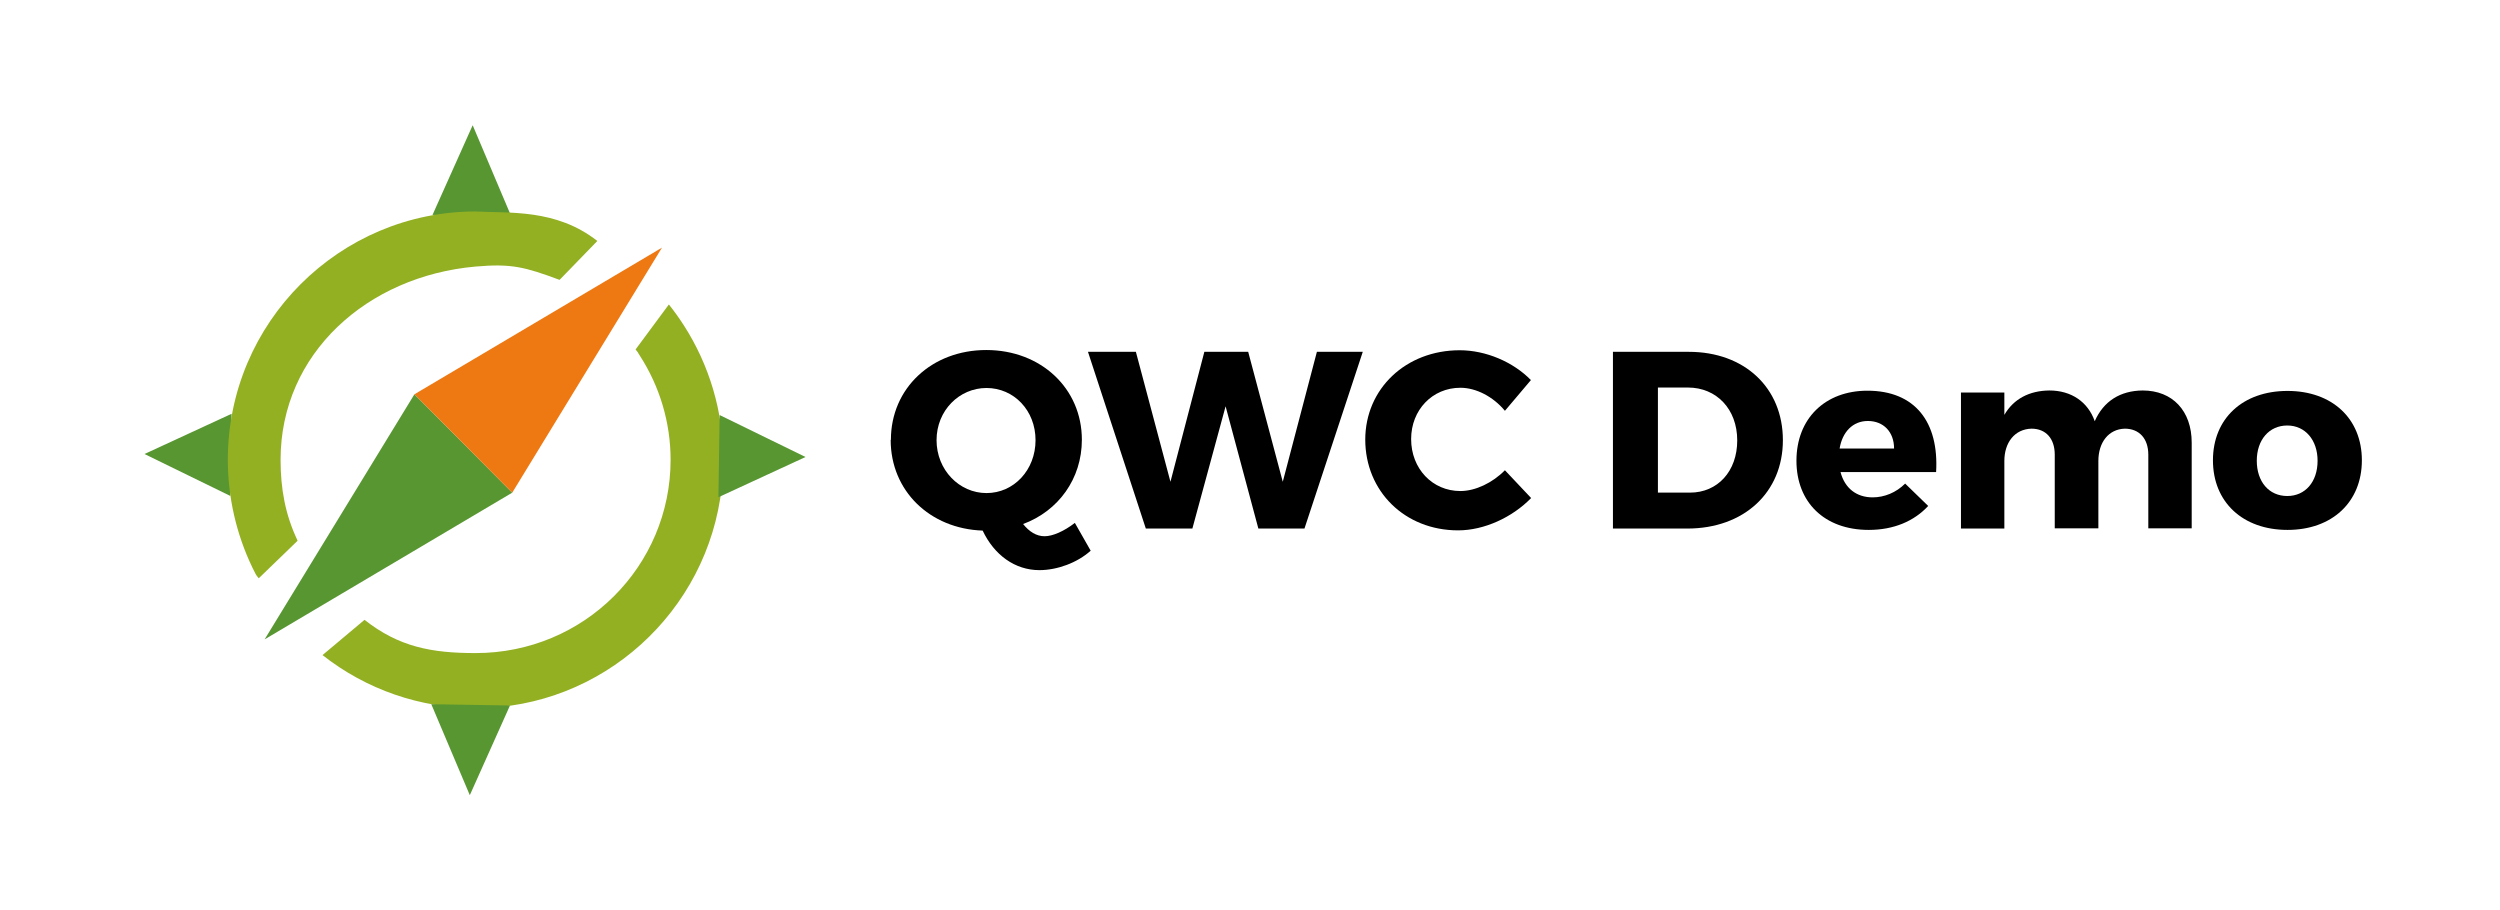
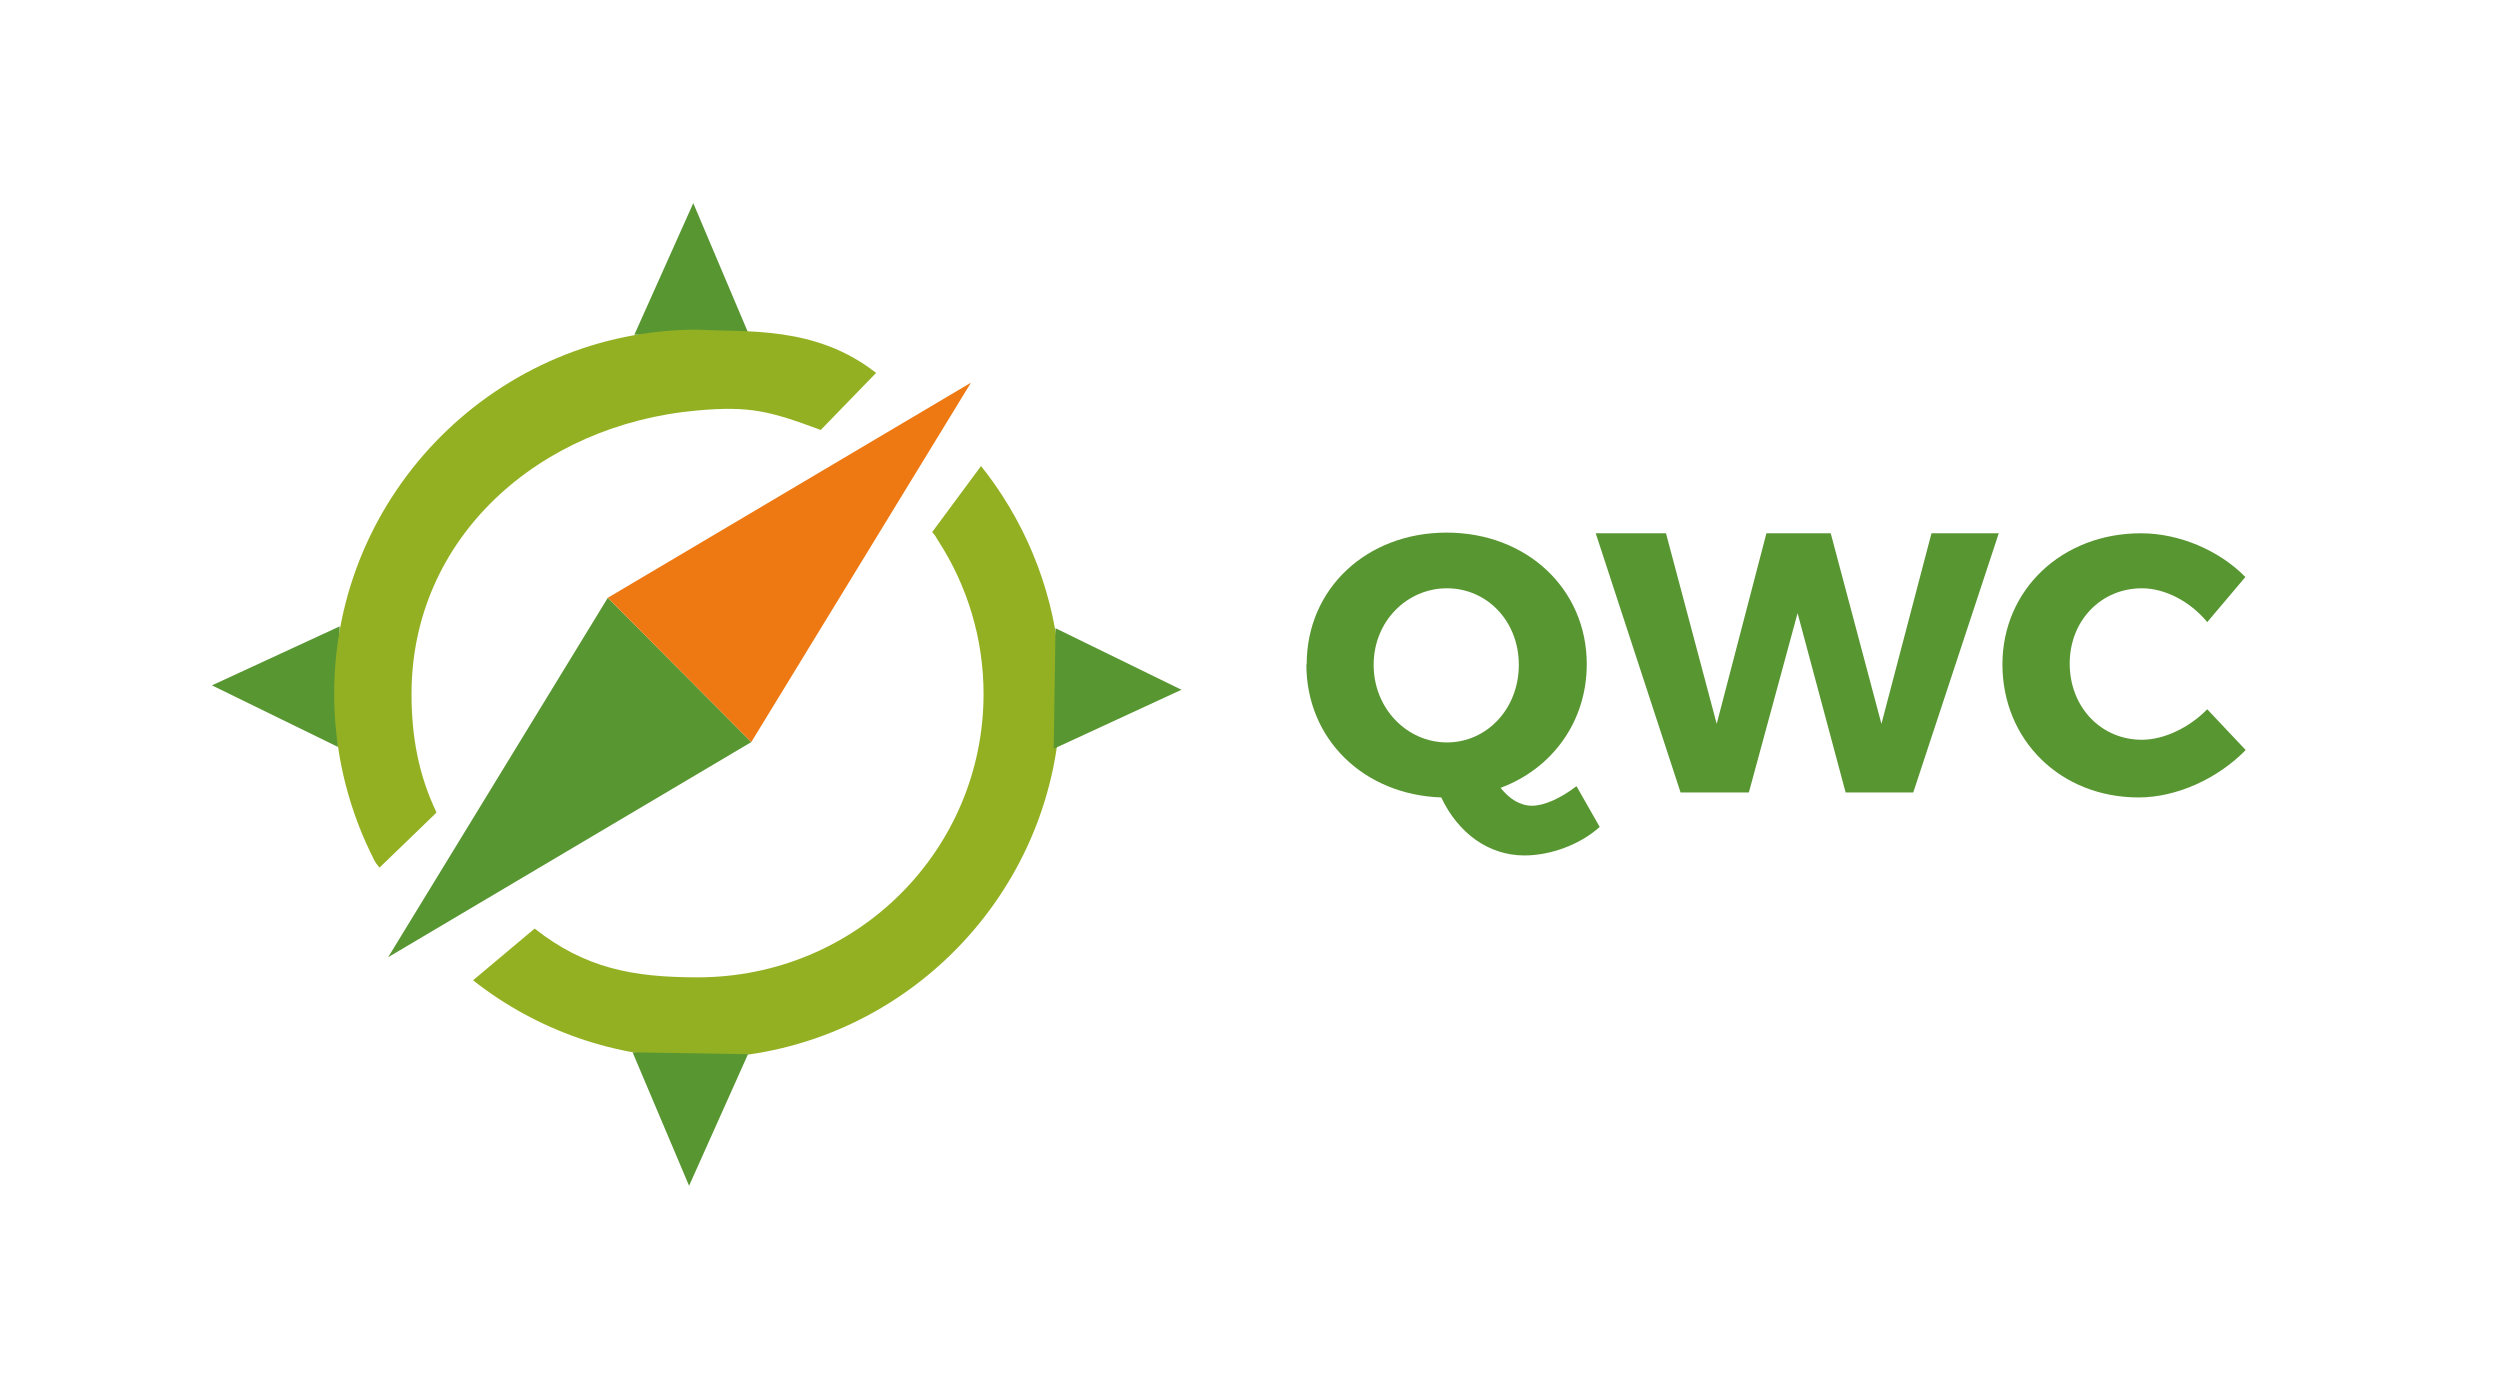
- <svg xmlns="http://www.w3.org/2000/svg" xmlns:ns1="http://www.openswatchbook.org/uri/2009/osb" xmlns:xlink="http://www.w3.org/1999/xlink" width="132" height="48" viewBox="0 0 34.925 12.7" version="1.1" id="svg8">
+ <svg xmlns="http://www.w3.org/2000/svg" xmlns:xlink="http://www.w3.org/1999/xlink" width="90" height="50" viewBox="0 0 23.812 13.229" version="1.1" id="svg8">
  <defs id="defs2">
-     <linearGradient id="linearGradient6581" ns1:paint="solid">
+     <linearGradient id="linearGradient6581">
      <stop style="stop-color:#000000;stop-opacity:1;" offset="0" id="stop6579" />
    </linearGradient>
-     <linearGradient id="linearGradient6575" ns1:paint="solid">
+     <linearGradient id="linearGradient6575">
      <stop style="stop-color:#000000;stop-opacity:1;" offset="0" id="stop6573" />
    </linearGradient>
-     <linearGradient id="linearGradient6529" ns1:paint="solid">
+     <linearGradient id="linearGradient6529">
      <stop style="stop-color:#589632;stop-opacity:1;" offset="0" id="stop6527" />
    </linearGradient>
-     <linearGradient id="linearGradient2793" ns1:paint="solid">
+     <linearGradient id="linearGradient2793">
      <stop style="stop-color:#fdfffa;stop-opacity:1;" offset="0" id="stop2791" />
    </linearGradient>
    <linearGradient xlink:href="#linearGradient2793" id="linearGradient4194" x1="36.418" y1="132.362" x2="50.845" y2="132.362" gradientUnits="userSpaceOnUse" gradientTransform="translate(-8e-6)" />
  </defs>
-   <g id="layer1" transform="translate(0,-284.3)">
+   <g id="layer1" transform="translate(1.3551381e-5,-284.3)">
    <flowRoot xml:space="preserve" id="flowRoot861" style="font-style:normal;font-weight:normal;font-size:13.333px;line-height:1.25;font-family:sans-serif;letter-spacing:0.07px;word-spacing:0px;fill:#000000;fill-opacity:1;stroke:none">
      <flowRegion id="flowRegion863" style="font-size:13.333px">
        <rect id="rect865" width="155.563" height="27.577" x="553.665" y="33.575" style="font-size:13.333px" />
      </flowRegion>
      <flowPara id="flowPara867" />
    </flowRoot>
    <g id="g899" transform="matrix(0.551997,0,0,0.5185021,107.644,-1.028192)" style="stroke-width:1.869">
      <g id="g913" transform="matrix(1.501928,0,0,1.627339,-93.35217,-3.059373)" style="stroke-width:1.196">
        <g id="g855">
          <g id="g853" transform="matrix(3.630178,0,0,3.924878,-483.804,-13.51327)" style="stroke-width:0.317">
            <g aria-label="QWC Demo" style="font-style:normal;font-variant:normal;font-weight:bold;font-stretch:normal;font-size:1.265px;line-height:1.25;font-family:Trueno;-inkscape-font-specification:'Trueno, Bold';font-variant-ligatures:normal;font-variant-caps:normal;font-variant-numeric:normal;font-feature-settings:normal;text-align:start;letter-spacing:0.019px;word-spacing:0px;writing-mode:lr-tb;text-anchor:start;fill:#000000;fill-opacity:1;stroke:none;stroke-width:0.084" id="text871" transform="translate(-0.4071294,-2.143811)">
              <g aria-label="QWC Demo" transform="scale(1.048988,0.9532998)" style="font-style:normal;font-variant:normal;font-weight:bold;font-stretch:normal;font-size:1.117px;line-height:1.25;font-family:Trueno;-inkscape-font-specification:'Trueno, Bold';font-variant-ligatures:normal;font-variant-caps:normal;font-variant-numeric:normal;font-feature-settings:normal;text-align:start;letter-spacing:0.006px;word-spacing:0px;writing-mode:lr-tb;text-anchor:start;fill:#000000;fill-opacity:1;stroke:none;stroke-width:0.007" id="text850">
                <g id="g894" transform="translate(-54.57174,90.1993)">
-                   <g style="stroke-width:3.852" transform="matrix(0.08044659,0,0,0.08403277,151.8237,6.519541)" id="g843">
+                   <g style="stroke-width:3.852" transform="matrix(0.08044659,0,0,0.08403277,151.8237,6.578313)" id="g843">
                    <path style="color:#000000;font-style:normal;font-variant:normal;font-weight:normal;font-stretch:normal;font-size:medium;line-height:normal;font-family:sans-serif;text-indent:0;text-align:start;text-decoration:none;text-decoration-line:none;text-decoration-style:solid;text-decoration-color:#000000;letter-spacing:normal;word-spacing:normal;text-transform:none;writing-mode:lr-tb;direction:ltr;baseline-shift:baseline;text-anchor:start;white-space:normal;clip-rule:nonzero;display:inline;overflow:visible;visibility:visible;opacity:1;isolation:auto;mix-blend-mode:normal;color-interpolation:sRGB;color-interpolation-filters:linearRGB;solid-color:#000000;solid-opacity:1;fill:#93b023;fill-opacity:1;fill-rule:nonzero;stroke:none;stroke-width:39.586;stroke-linecap:butt;stroke-linejoin:miter;stroke-miterlimit:4;stroke-dasharray:none;stroke-dashoffset:0;stroke-opacity:1;color-rendering:auto;image-rendering:auto;shape-rendering:auto;text-rendering:auto;enable-background:accumulate" d="m 191.068,16.29 -1.831,2.369 c 0.225,0.269 0.039,0.039 0.233,0.325 1.104,1.636 1.693,3.537 1.693,5.486 0,5.6 -4.75,10.177 -10.727,10.177 -2.427,0 -4.217,-0.325 -6.109,-1.751 l -2.31,1.857 c 2.406,1.814 5.37,2.794 8.419,2.794 6.967,0 12.781,-5.072 13.538,-11.626 h 0.089 v -1.45 c 0,-2.534 -0.768,-5.003 -2.189,-7.108 -0.249,-0.369 -0.517,-0.727 -0.805,-1.072 z" id="path4347-3" />
                    <path style="opacity:1;fill:#589632;fill-opacity:1;stroke:none;stroke-width:0.359;stroke-miterlimit:4;stroke-dasharray:none;stroke-opacity:1" id="path6086-3-3-5-7" d="m 59.334,123.654 -1.128,1.974 -1.146,-1.964 z" transform="matrix(1.903233,0.04027363,-0.03174578,2.41579,73.32773,-263.7052)" />
                    <path style="opacity:1;fill:#589632;fill-opacity:1;stroke:none;stroke-width:0.359;stroke-miterlimit:4;stroke-dasharray:none;stroke-opacity:1" id="path6086-3-3-3-5-5" d="m 59.334,123.654 -1.128,1.974 -1.146,-1.964 z" transform="matrix(-1.903233,-0.04027363,0.03174578,-2.41579,287.068,312.6864)" />
                    <path style="opacity:1;fill:#589632;fill-opacity:1;stroke:none;stroke-width:0.359;stroke-miterlimit:4;stroke-dasharray:none;stroke-opacity:1" id="path6086-3-3-6-6-3" d="m 59.334,123.654 -1.128,1.974 -1.146,-1.964 z" transform="matrix(-0.04027363,1.903233,-2.41579,-0.03174578,468.0596,-82.62721)" />
                    <path style="opacity:1;fill:#589632;fill-opacity:1;stroke:none;stroke-width:0.359;stroke-miterlimit:4;stroke-dasharray:none;stroke-opacity:1" id="path6086-3-3-7-2-5" d="m 59.334,123.654 -1.128,1.974 -1.146,-1.964 z" transform="matrix(0.04027363,-1.903233,2.41579,0.03174578,-107.2506,131.1132)" />
                    <g style="stroke-width:3.852" id="g4183-6" transform="matrix(0.8077408,0,0,0.803018,88.50584,3.626153)">
                      <path id="path48-56-3-2" d="M 116.307,28.112 99.446,37.731 109.646,21.66" style="opacity:1;fill:#589632;fill-opacity:1;stroke:none;stroke-width:5.779;stroke-miterlimit:5.2;stroke-dasharray:none;stroke-opacity:1" />
                      <path id="path48-56-9-9-9" d="m 109.646,21.66 16.861,-9.618 -10.2,16.071" style="opacity:1;fill:#ee7913;fill-opacity:1;stroke:none;stroke-width:5.779;stroke-miterlimit:5.2;stroke-dasharray:none;stroke-opacity:1" />
                    </g>
                    <path style="color:#000000;font-style:normal;font-variant:normal;font-weight:normal;font-stretch:normal;font-size:medium;line-height:normal;font-family:sans-serif;text-indent:0;text-align:start;text-decoration:none;text-decoration-line:none;text-decoration-style:solid;text-decoration-color:#000000;letter-spacing:normal;word-spacing:normal;text-transform:none;writing-mode:lr-tb;direction:ltr;baseline-shift:baseline;text-anchor:start;white-space:normal;clip-rule:nonzero;display:inline;overflow:visible;visibility:visible;opacity:1;isolation:auto;mix-blend-mode:normal;color-interpolation:sRGB;color-interpolation-filters:linearRGB;solid-color:#000000;solid-opacity:1;fill:#93b023;fill-opacity:1;fill-rule:nonzero;stroke:none;stroke-width:39.586;stroke-linecap:butt;stroke-linejoin:miter;stroke-miterlimit:4;stroke-dasharray:none;stroke-dashoffset:0;stroke-opacity:1;color-rendering:auto;image-rendering:auto;shape-rendering:auto;text-rendering:auto;enable-background:accumulate" d="m 180.436,11.393 c -7.473,2e-6 -13.627,5.834 -13.627,13.076 0,1.964 0.462,3.902 1.346,5.666 0.011,0.022 0.022,0.044 0.034,0.066 0.01,0.025 0.025,0.044 0.037,0.071 0.004,0.008 0.008,0.016 0.012,0.024 -0.004,-0.008 5.9e-4,-0.003 -0.003,-0.01 0.056,0.122 0.125,0.259 0.249,0.393 v 5.5e-4 l 0.026,0.028 2.124,-1.965 c 0.021,-0.042 -0.267,-0.516 -0.138,-0.125 -0.121,-0.385 -0.238,0.275 -0.238,0.275 l 0.317,-0.182 c -0.021,-0.041 0.025,-0.02 0.074,0.02 -0.684,-1.366 -0.939,-2.751 -0.939,-4.261 0,-5.6 4.771,-9.672 10.727,-10.176 1.973,-0.167 2.716,0.025 4.62,0.701 l 2.076,-2.048 c -2.273,-1.712 -4.887,-1.455 -6.696,-1.553 z m -9.824,17.318 h 5.5e-4 c 5.3e-4,5.78e-4 5.7e-4,0.001 10e-4,0.002 l -0.002,-0.002 z" id="path4319-6" />
                  </g>
-                   <path id="path852" style="font-style:normal;font-variant:normal;font-weight:bold;font-stretch:normal;font-size:1.117px;font-family:Trueno;-inkscape-font-specification:'Trueno, Bold';font-variant-ligatures:normal;font-variant-caps:normal;font-variant-numeric:normal;font-feature-settings:normal;text-align:start;writing-mode:lr-tb;text-anchor:start;stroke-width:0.007" d="m 168.176,8.488 c 0,0.225 0.173,0.393 0.407,0.401 0.051,0.108 0.143,0.175 0.251,0.175 0.078,0 0.167,-0.032 0.227,-0.086 l -0.07,-0.123 c -0.048,0.037 -0.098,0.059 -0.134,0.059 -0.036,0 -0.068,-0.02 -0.095,-0.054 0.156,-0.058 0.26,-0.2 0.26,-0.373 0,-0.227 -0.181,-0.397 -0.423,-0.397 -0.241,0 -0.422,0.169 -0.422,0.397 z m 0.203,0.001 c 0,-0.132 0.101,-0.231 0.221,-0.231 0.121,0 0.217,0.099 0.217,0.231 0,0.132 -0.096,0.234 -0.217,0.234 -0.12,0 -0.221,-0.102 -0.221,-0.234 z" />
-                   <path id="path854" style="font-style:normal;font-variant:normal;font-weight:bold;font-stretch:normal;font-size:1.117px;font-family:Trueno;-inkscape-font-specification:'Trueno, Bold';font-variant-ligatures:normal;font-variant-caps:normal;font-variant-numeric:normal;font-feature-settings:normal;text-align:start;writing-mode:lr-tb;text-anchor:start;stroke-width:0.007" d="m 169.049,8.098 0.256,0.782 h 0.206 l 0.147,-0.541 0.145,0.541 h 0.204 l 0.258,-0.782 h -0.203 l -0.151,0.575 -0.153,-0.575 h -0.194 l -0.15,0.575 -0.153,-0.575 z" />
-                   <path id="path856" style="font-style:normal;font-variant:normal;font-weight:bold;font-stretch:normal;font-size:1.117px;font-family:Trueno;-inkscape-font-specification:'Trueno, Bold';font-variant-ligatures:normal;font-variant-caps:normal;font-variant-numeric:normal;font-feature-settings:normal;text-align:start;writing-mode:lr-tb;text-anchor:start;stroke-width:0.007" d="m 170.276,8.486 c 0,0.229 0.175,0.402 0.411,0.402 0.115,0 0.239,-0.057 0.323,-0.143 l -0.116,-0.123 c -0.055,0.056 -0.131,0.092 -0.197,0.092 -0.124,0 -0.218,-0.099 -0.218,-0.23 0,-0.129 0.094,-0.227 0.218,-0.227 0.069,0 0.145,0.039 0.197,0.102 l 0.115,-0.136 c -0.078,-0.08 -0.199,-0.132 -0.315,-0.132 -0.238,0 -0.418,0.17 -0.418,0.396 z" />
-                   <path id="path858" style="font-style:normal;font-variant:normal;font-weight:bold;font-stretch:normal;font-size:1.117px;font-family:Trueno;-inkscape-font-specification:'Trueno, Bold';font-variant-ligatures:normal;font-variant-caps:normal;font-variant-numeric:normal;font-feature-settings:normal;text-align:start;writing-mode:lr-tb;text-anchor:start;stroke-width:0.007" d="m 171.372,8.88 h 0.329 c 0.251,0 0.423,-0.16 0.423,-0.391 0,-0.232 -0.17,-0.391 -0.416,-0.391 h -0.336 z m 0.199,-0.159 V 8.256 h 0.133 c 0.126,0 0.218,0.095 0.218,0.234 0,0.137 -0.087,0.231 -0.209,0.231 z" />
-                   <path id="path860" style="font-style:normal;font-variant:normal;font-weight:bold;font-stretch:normal;font-size:1.117px;font-family:Trueno;-inkscape-font-specification:'Trueno, Bold';font-variant-ligatures:normal;font-variant-caps:normal;font-variant-numeric:normal;font-feature-settings:normal;text-align:start;writing-mode:lr-tb;text-anchor:start;stroke-width:0.007" d="m 172.184,8.58 c 0,0.183 0.123,0.306 0.32,0.306 0.111,0 0.201,-0.039 0.263,-0.106 l -0.102,-0.099 c -0.04,0.04 -0.092,0.061 -0.144,0.061 -0.071,0 -0.123,-0.04 -0.142,-0.112 h 0.423 c 0.013,-0.22 -0.092,-0.36 -0.304,-0.36 -0.187,0 -0.314,0.123 -0.314,0.31 z m 0.191,-0.054 c 0.012,-0.073 0.058,-0.122 0.125,-0.122 0.069,0 0.116,0.048 0.116,0.122 z" />
-                   <path id="path862" style="font-style:normal;font-variant:normal;font-weight:bold;font-stretch:normal;font-size:1.117px;font-family:Trueno;-inkscape-font-specification:'Trueno, Bold';font-variant-ligatures:normal;font-variant-caps:normal;font-variant-numeric:normal;font-feature-settings:normal;text-align:start;writing-mode:lr-tb;text-anchor:start;stroke-width:0.007" d="m 172.912,8.88 h 0.192 V 8.581 c 0,-0.082 0.046,-0.141 0.12,-0.143 0.064,0 0.103,0.044 0.103,0.115 v 0.326 h 0.193 V 8.581 c 0,-0.082 0.045,-0.141 0.117,-0.143 0.064,0 0.104,0.044 0.104,0.115 v 0.326 h 0.192 V 8.5 c 0,-0.141 -0.085,-0.231 -0.217,-0.231 -0.099,0.001 -0.173,0.047 -0.212,0.136 -0.03,-0.085 -0.103,-0.136 -0.201,-0.136 -0.088,0.001 -0.158,0.037 -0.199,0.108 v -0.099 h -0.192 z" />
-                   <path id="path864" style="font-style:normal;font-variant:normal;font-weight:bold;font-stretch:normal;font-size:1.117px;font-family:Trueno;-inkscape-font-specification:'Trueno, Bold';font-variant-ligatures:normal;font-variant-caps:normal;font-variant-numeric:normal;font-feature-settings:normal;text-align:start;writing-mode:lr-tb;text-anchor:start;stroke-width:0.007" d="m 174.027,8.578 c 0,0.185 0.132,0.308 0.33,0.308 0.197,0 0.329,-0.123 0.329,-0.308 0,-0.185 -0.132,-0.307 -0.329,-0.307 -0.198,0 -0.33,0.122 -0.33,0.307 z m 0.194,0.002 c 0,-0.093 0.055,-0.156 0.135,-0.156 0.079,0 0.134,0.064 0.134,0.156 0,0.094 -0.055,0.156 -0.134,0.156 -0.081,0 -0.135,-0.063 -0.135,-0.156 z" />
+                   <g id="g1" transform="translate(0,3.7433526e-5)">
+                     <path id="path852" style="font-style:normal;font-variant:normal;font-weight:bold;font-stretch:normal;font-size:1.117px;font-family:Trueno;-inkscape-font-specification:'Trueno, Bold';font-variant-ligatures:normal;font-variant-caps:normal;font-variant-numeric:normal;font-feature-settings:normal;text-align:start;writing-mode:lr-tb;text-anchor:start;fill:#589632;fill-opacity:1;stroke-width:0.007" d="m 168.176,8.546 c 0,0.225 0.173,0.393 0.407,0.401 0.051,0.108 0.143,0.175 0.251,0.175 0.078,0 0.167,-0.032 0.227,-0.086 l -0.07,-0.123 c -0.048,0.037 -0.098,0.059 -0.134,0.059 -0.036,0 -0.068,-0.02 -0.095,-0.054 0.156,-0.058 0.26,-0.2 0.26,-0.373 0,-0.227 -0.181,-0.397 -0.423,-0.397 -0.241,0 -0.422,0.169 -0.422,0.397 z m 0.203,0.001 c 0,-0.132 0.101,-0.231 0.221,-0.231 0.121,0 0.217,0.099 0.217,0.231 0,0.132 -0.096,0.234 -0.217,0.234 -0.12,0 -0.221,-0.102 -0.221,-0.234 z" />
+                     <path id="path854" style="font-style:normal;font-variant:normal;font-weight:bold;font-stretch:normal;font-size:1.117px;font-family:Trueno;-inkscape-font-specification:'Trueno, Bold';font-variant-ligatures:normal;font-variant-caps:normal;font-variant-numeric:normal;font-feature-settings:normal;text-align:start;writing-mode:lr-tb;text-anchor:start;fill:#589632;fill-opacity:1;stroke-width:0.007" d="m 169.049,8.15 0.256,0.782 h 0.206 l 0.147,-0.541 0.145,0.541 h 0.204 l 0.258,-0.782 h -0.203 l -0.151,0.575 -0.153,-0.575 h -0.194 l -0.15,0.575 -0.153,-0.575 z" />
+                     <path id="path856" style="font-style:normal;font-variant:normal;font-weight:bold;font-stretch:normal;font-size:1.117px;font-family:Trueno;-inkscape-font-specification:'Trueno, Bold';font-variant-ligatures:normal;font-variant-caps:normal;font-variant-numeric:normal;font-feature-settings:normal;text-align:start;writing-mode:lr-tb;text-anchor:start;fill:#589632;fill-opacity:1;stroke-width:0.007" d="m 170.276,8.545 c 0,0.229 0.175,0.402 0.411,0.402 0.115,0 0.239,-0.057 0.323,-0.143 l -0.116,-0.123 c -0.055,0.056 -0.131,0.092 -0.197,0.092 -0.124,0 -0.218,-0.099 -0.218,-0.23 0,-0.129 0.094,-0.227 0.218,-0.227 0.069,0 0.145,0.039 0.197,0.102 l 0.115,-0.136 c -0.078,-0.08 -0.199,-0.132 -0.315,-0.132 -0.238,0 -0.418,0.17 -0.418,0.396 z" />
+                   </g>
                </g>
              </g>
            </g>
          </g>
        </g>
      </g>
    </g>
  </g>
</svg>
